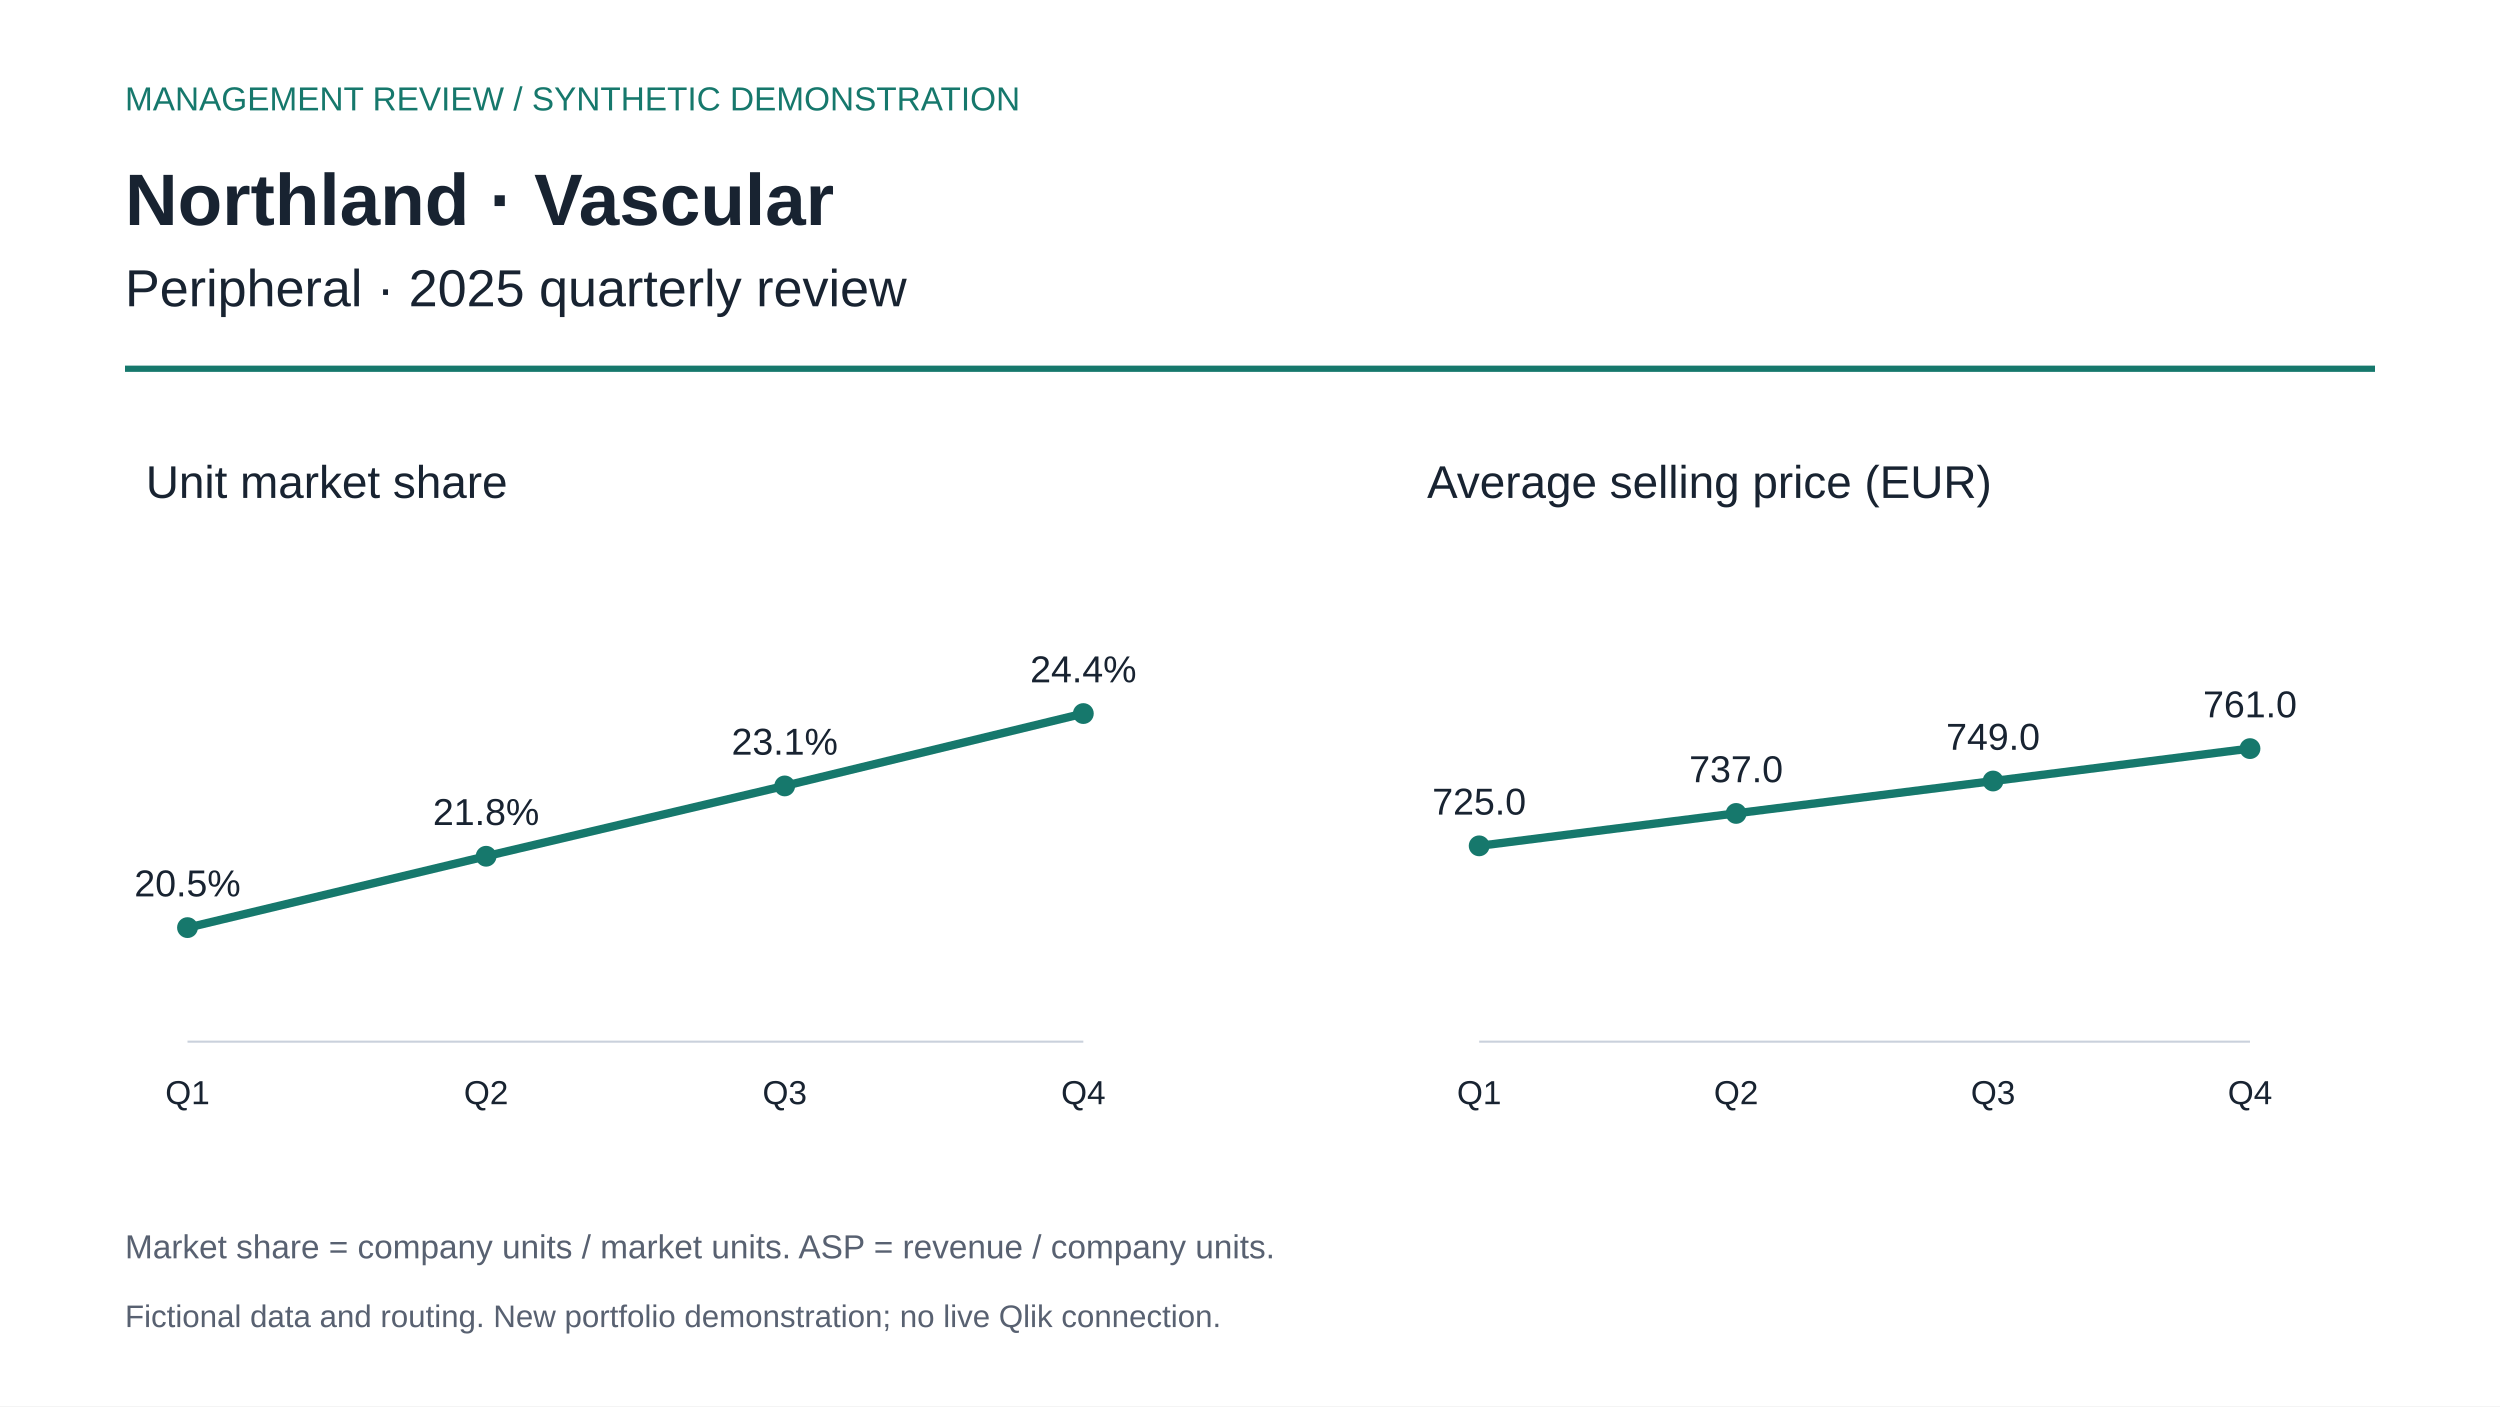
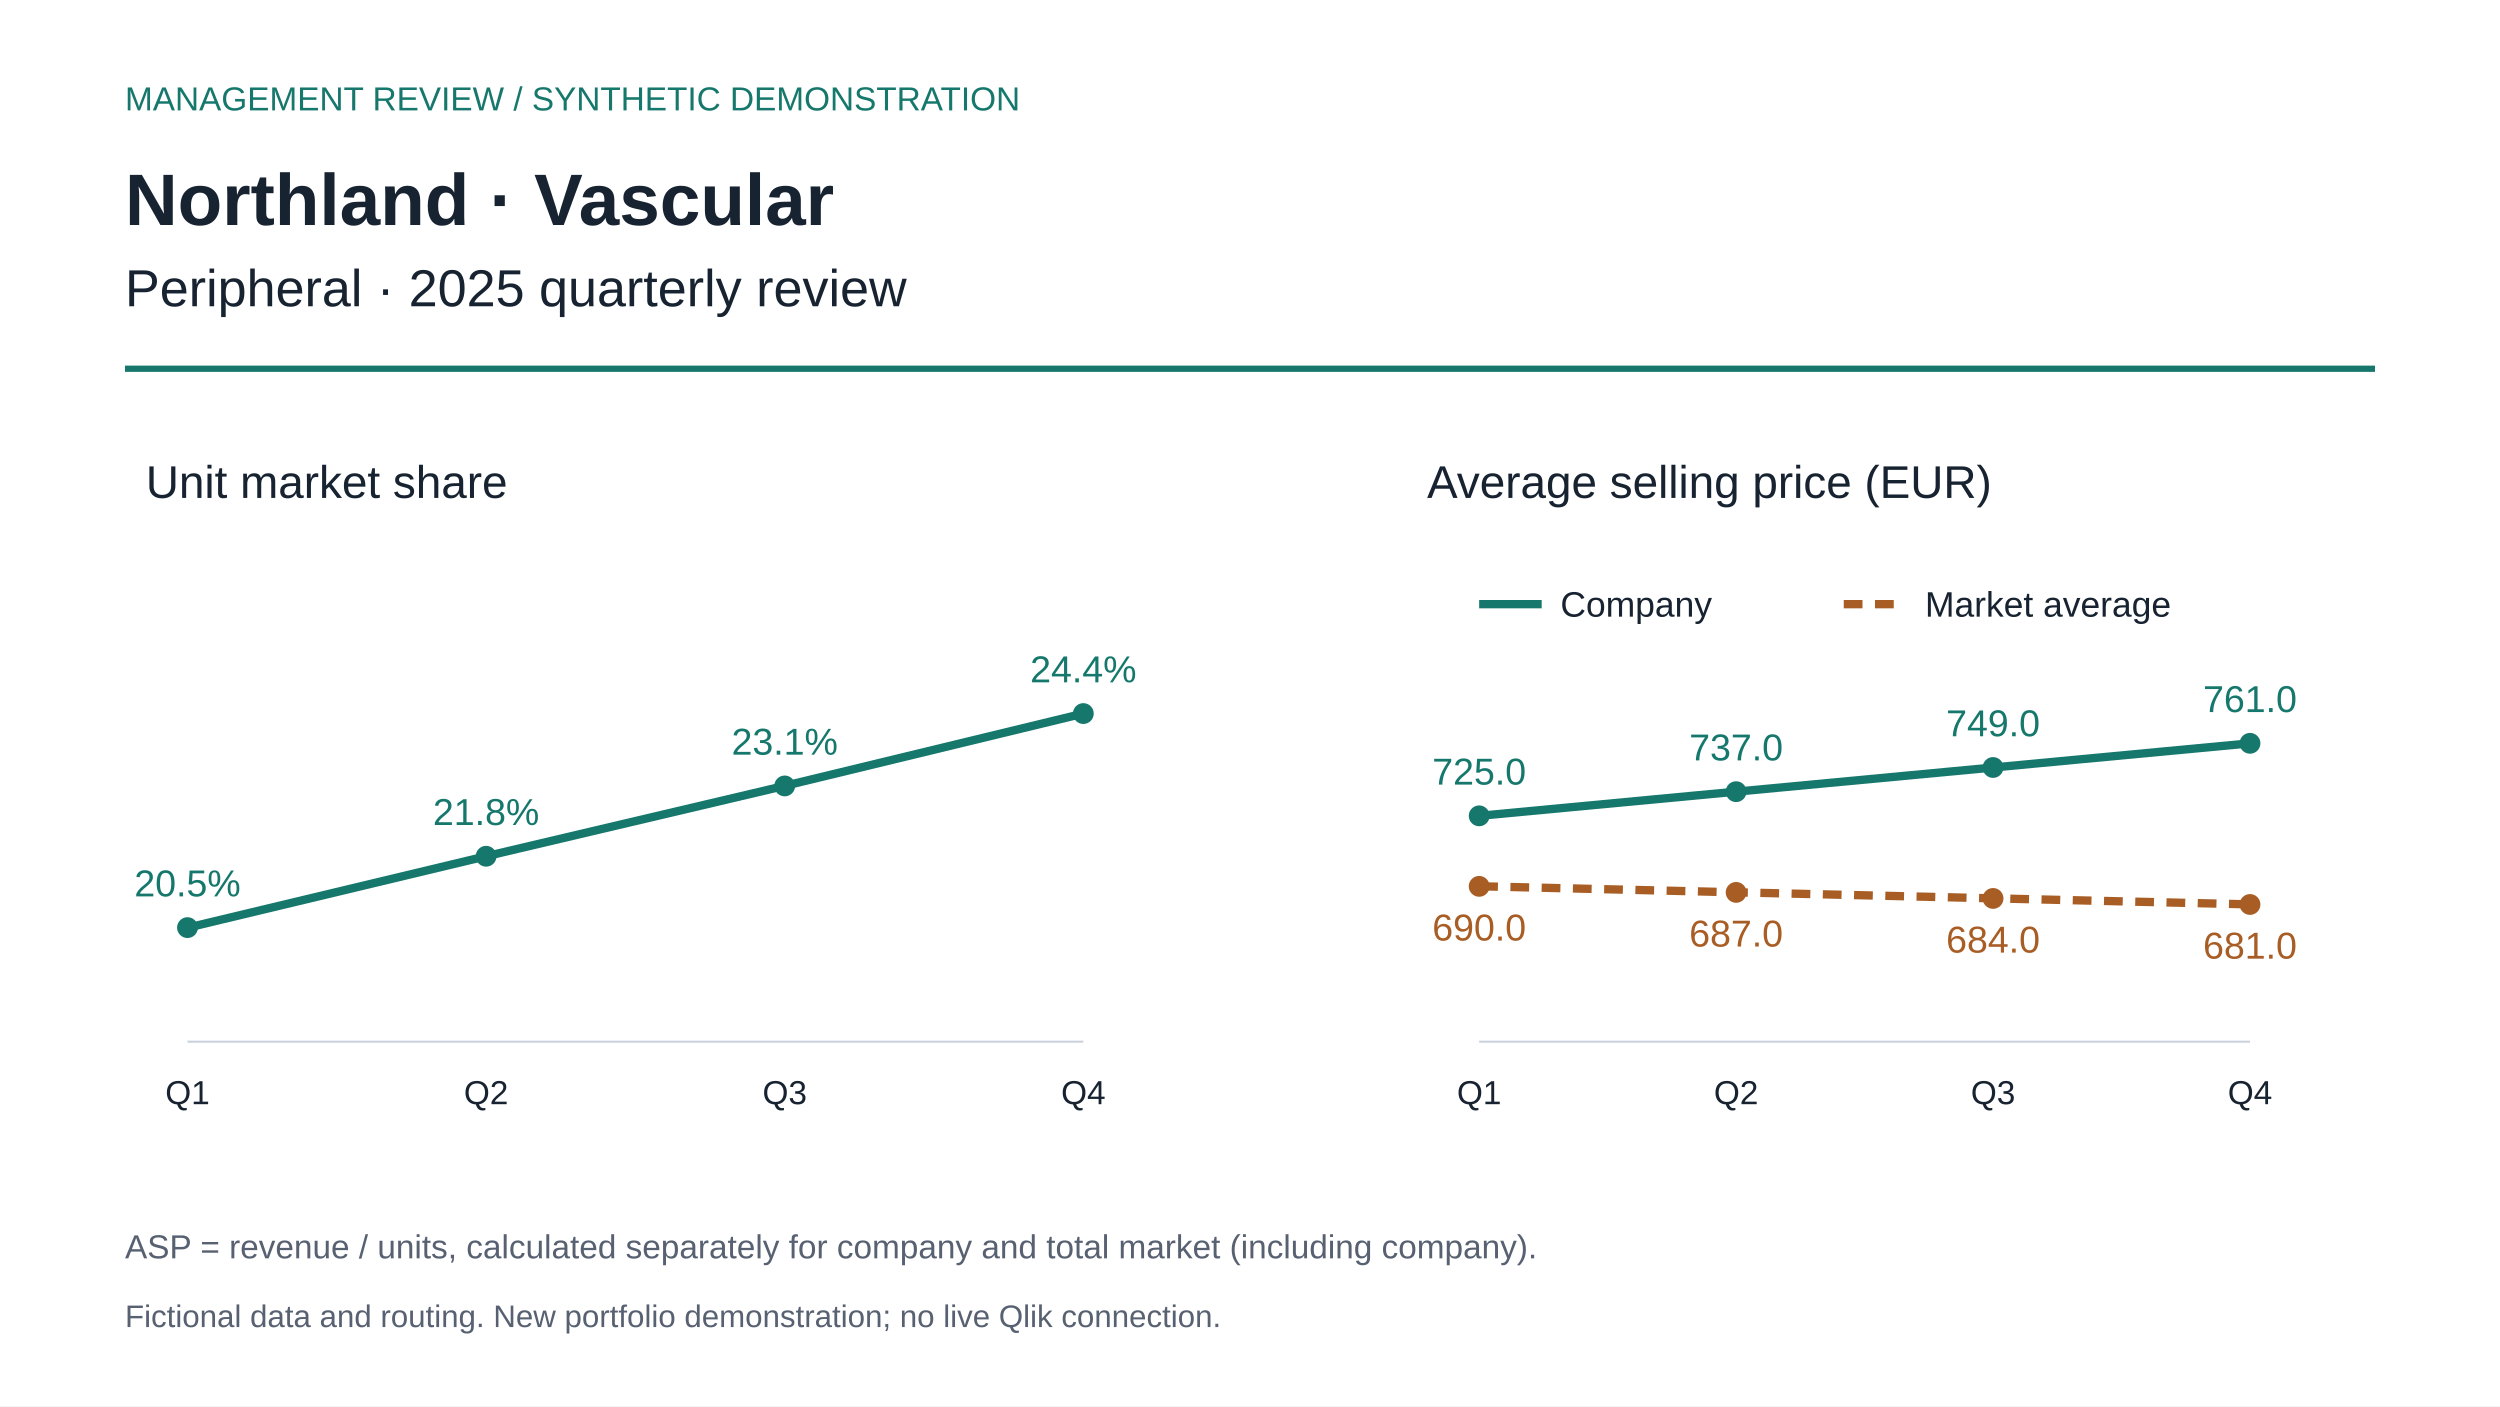
<svg xmlns="http://www.w3.org/2000/svg" width="1200" height="675" viewBox="0 0 1200 675">
  <rect width="1200" height="675" fill="#fff" />
  <g font-family="Arial,sans-serif" fill="#182331">
    <text x="60" y="53" font-size="16" fill="#16786c">MANAGEMENT REVIEW / SYNTHETIC DEMONSTRATION</text>
    <text x="60" y="108" font-size="35" font-weight="700">Northland · Vascular</text>
    <text x="60" y="147" font-size="25">Peripheral · 2025 quarterly review</text>
    <line x1="60" y1="177" x2="1140" y2="177" stroke="#16786c" stroke-width="3" />
    <text x="70" y="239" font-size="22">Unit market share</text>
    <text x="685" y="239" font-size="22">Average selling price (EUR)</text>
    <line x1="90" y1="500" x2="520" y2="500" stroke="#cad1dc" />
    <polyline points="90.0,445.3 233.3,411.0 376.7,377.2 520.0,342.5" fill="none" stroke="#16786c" stroke-width="4" />
    <circle cx="90.0" cy="445.258" r="5" fill="#16786c" />
-     <text x="90.0" y="430.258" text-anchor="middle" font-size="18">20.5%</text>
+     <text x="90.0" y="430.258" text-anchor="middle" font-size="18" fill="#16786c">20.5%</text>
+     <circle cx="233.333" cy="411" r="5" fill="#16786c" />
+     <text x="233.333" y="396" text-anchor="middle" font-size="18" fill="#16786c">21.8%</text>
+     <circle cx="376.667" cy="377.247" r="5" fill="#16786c" />
+     <text x="376.667" y="362.247" text-anchor="middle" font-size="18" fill="#16786c">23.1%</text>
+     <circle cx="520.0" cy="342.508" r="5" fill="#16786c" />
+     <text x="520.0" y="327.508" text-anchor="middle" font-size="18" fill="#16786c">24.4%</text>
    <text x="90.0" y="530" text-anchor="middle" font-size="16">Q1</text>
-     <circle cx="233.333" cy="411" r="5" fill="#16786c" />
-     <text x="233.333" y="396" text-anchor="middle" font-size="18">21.8%</text>
    <text x="233.333" y="530" text-anchor="middle" font-size="16">Q2</text>
-     <circle cx="376.667" cy="377.247" r="5" fill="#16786c" />
-     <text x="376.667" y="362.247" text-anchor="middle" font-size="18">23.1%</text>
    <text x="376.667" y="530" text-anchor="middle" font-size="16">Q3</text>
-     <circle cx="520.0" cy="342.508" r="5" fill="#16786c" />
-     <text x="520.0" y="327.508" text-anchor="middle" font-size="18">24.4%</text>
    <text x="520.0" y="530" text-anchor="middle" font-size="16">Q4</text>
    <line x1="710" y1="500" x2="1080" y2="500" stroke="#cad1dc" />
-     <polyline points="710.0,406.0 833.3,390.4 956.7,374.9 1080.0,359.3" fill="none" stroke="#16786c" stroke-width="4" />
-     <circle cx="710.0" cy="406.005" r="5" fill="#16786c" />
-     <text x="710.0" y="391.005" text-anchor="middle" font-size="18">725.0</text>
+     <polyline points="710.0,391.6 833.3,380.0 956.7,368.4 1080.0,356.8" fill="none" stroke="#16786c" stroke-width="4" />
+     <circle cx="710.0" cy="391.604" r="5" fill="#16786c" />
+     <text x="710.0" y="376.604" text-anchor="middle" font-size="18" fill="#16786c">725.0</text>
+     <circle cx="833.333" cy="380" r="5" fill="#16786c" />
+     <text x="833.333" y="365" text-anchor="middle" font-size="18" fill="#16786c">737.0</text>
+     <circle cx="956.667" cy="368.396" r="5" fill="#16786c" />
+     <text x="956.667" y="353.396" text-anchor="middle" font-size="18" fill="#16786c">749.0</text>
+     <circle cx="1080.0" cy="356.793" r="5" fill="#16786c" />
+     <text x="1080.0" y="341.793" text-anchor="middle" font-size="18" fill="#16786c">761.0</text>
+     <polyline points="710.0,425.4 833.3,428.3 956.7,431.2 1080.0,434.1" fill="none" stroke="#a85d24" stroke-width="4" stroke-dasharray="9 6" />
+     <circle cx="710.0" cy="425.447" r="5" fill="#a85d24" />
+     <text x="710.0" y="451.447" text-anchor="middle" font-size="18" fill="#a85d24">690.0</text>
+     <circle cx="833.333" cy="428.348" r="5" fill="#a85d24" />
+     <text x="833.333" y="454.348" text-anchor="middle" font-size="18" fill="#a85d24">687.0</text>
+     <circle cx="956.667" cy="431.249" r="5" fill="#a85d24" />
+     <text x="956.667" y="457.249" text-anchor="middle" font-size="18" fill="#a85d24">684.0</text>
+     <circle cx="1080.0" cy="434.15" r="5" fill="#a85d24" />
+     <text x="1080.0" y="460.15" text-anchor="middle" font-size="18" fill="#a85d24">681.0</text>
    <text x="710.0" y="530" text-anchor="middle" font-size="16">Q1</text>
-     <circle cx="833.333" cy="390.447" r="5" fill="#16786c" />
-     <text x="833.333" y="375.447" text-anchor="middle" font-size="18">737.0</text>
    <text x="833.333" y="530" text-anchor="middle" font-size="16">Q2</text>
-     <circle cx="956.667" cy="374.889" r="5" fill="#16786c" />
-     <text x="956.667" y="359.889" text-anchor="middle" font-size="18">749.0</text>
    <text x="956.667" y="530" text-anchor="middle" font-size="16">Q3</text>
-     <circle cx="1080.0" cy="359.331" r="5" fill="#16786c" />
-     <text x="1080.0" y="344.331" text-anchor="middle" font-size="18">761.0</text>
    <text x="1080.0" y="530" text-anchor="middle" font-size="16">Q4</text>
-     <text x="60" y="604" font-size="16" fill="#586171">Market share = company units / market units. ASP = revenue / company units.</text>
+     <line x1="710" y1="290" x2="740" y2="290" stroke="#16786c" stroke-width="4" />
+     <text x="749" y="296" font-size="17">Company</text>
+     <line x1="885" y1="290" x2="915" y2="290" stroke="#a85d24" stroke-width="4" stroke-dasharray="9 6" />
+     <text x="924" y="296" font-size="17">Market average</text>
+     <text x="60" y="604" font-size="16" fill="#586171">ASP = revenue / units, calculated separately for company and total market (including company).</text>
    <text x="60" y="637" font-size="15" fill="#586171">Fictional data and routing. New portfolio demonstration; no live Qlik connection.</text>
  </g>
</svg>
